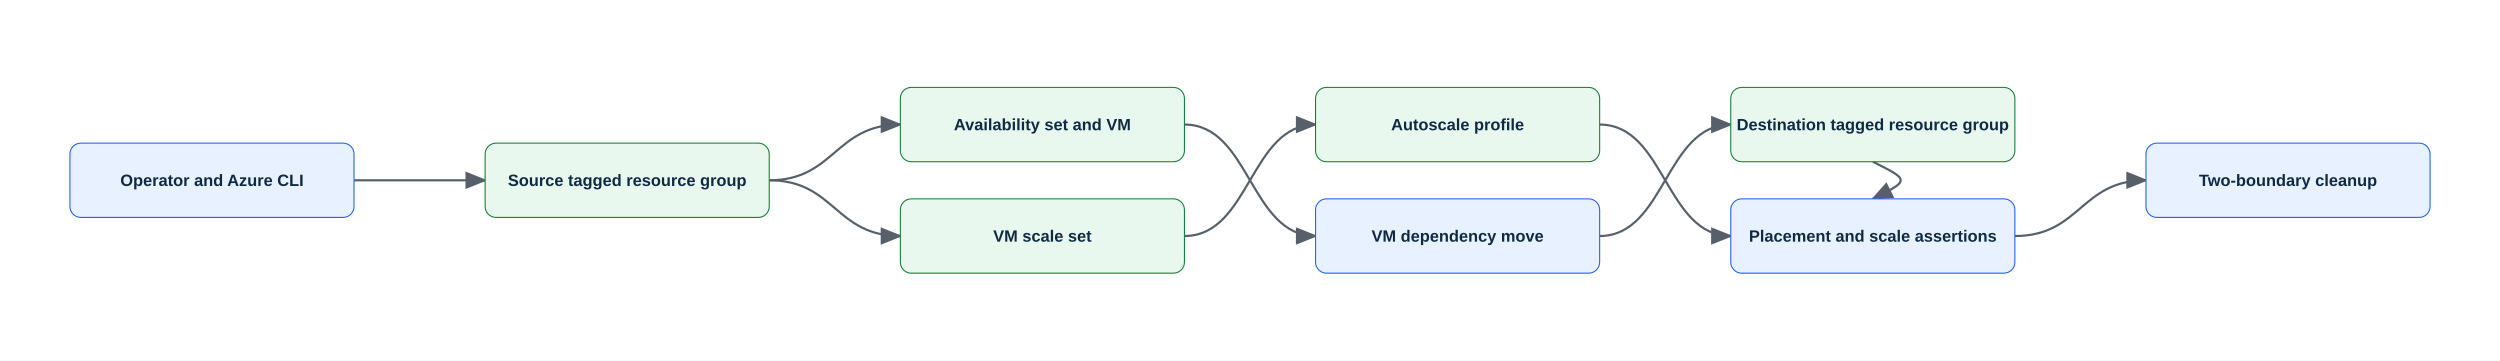
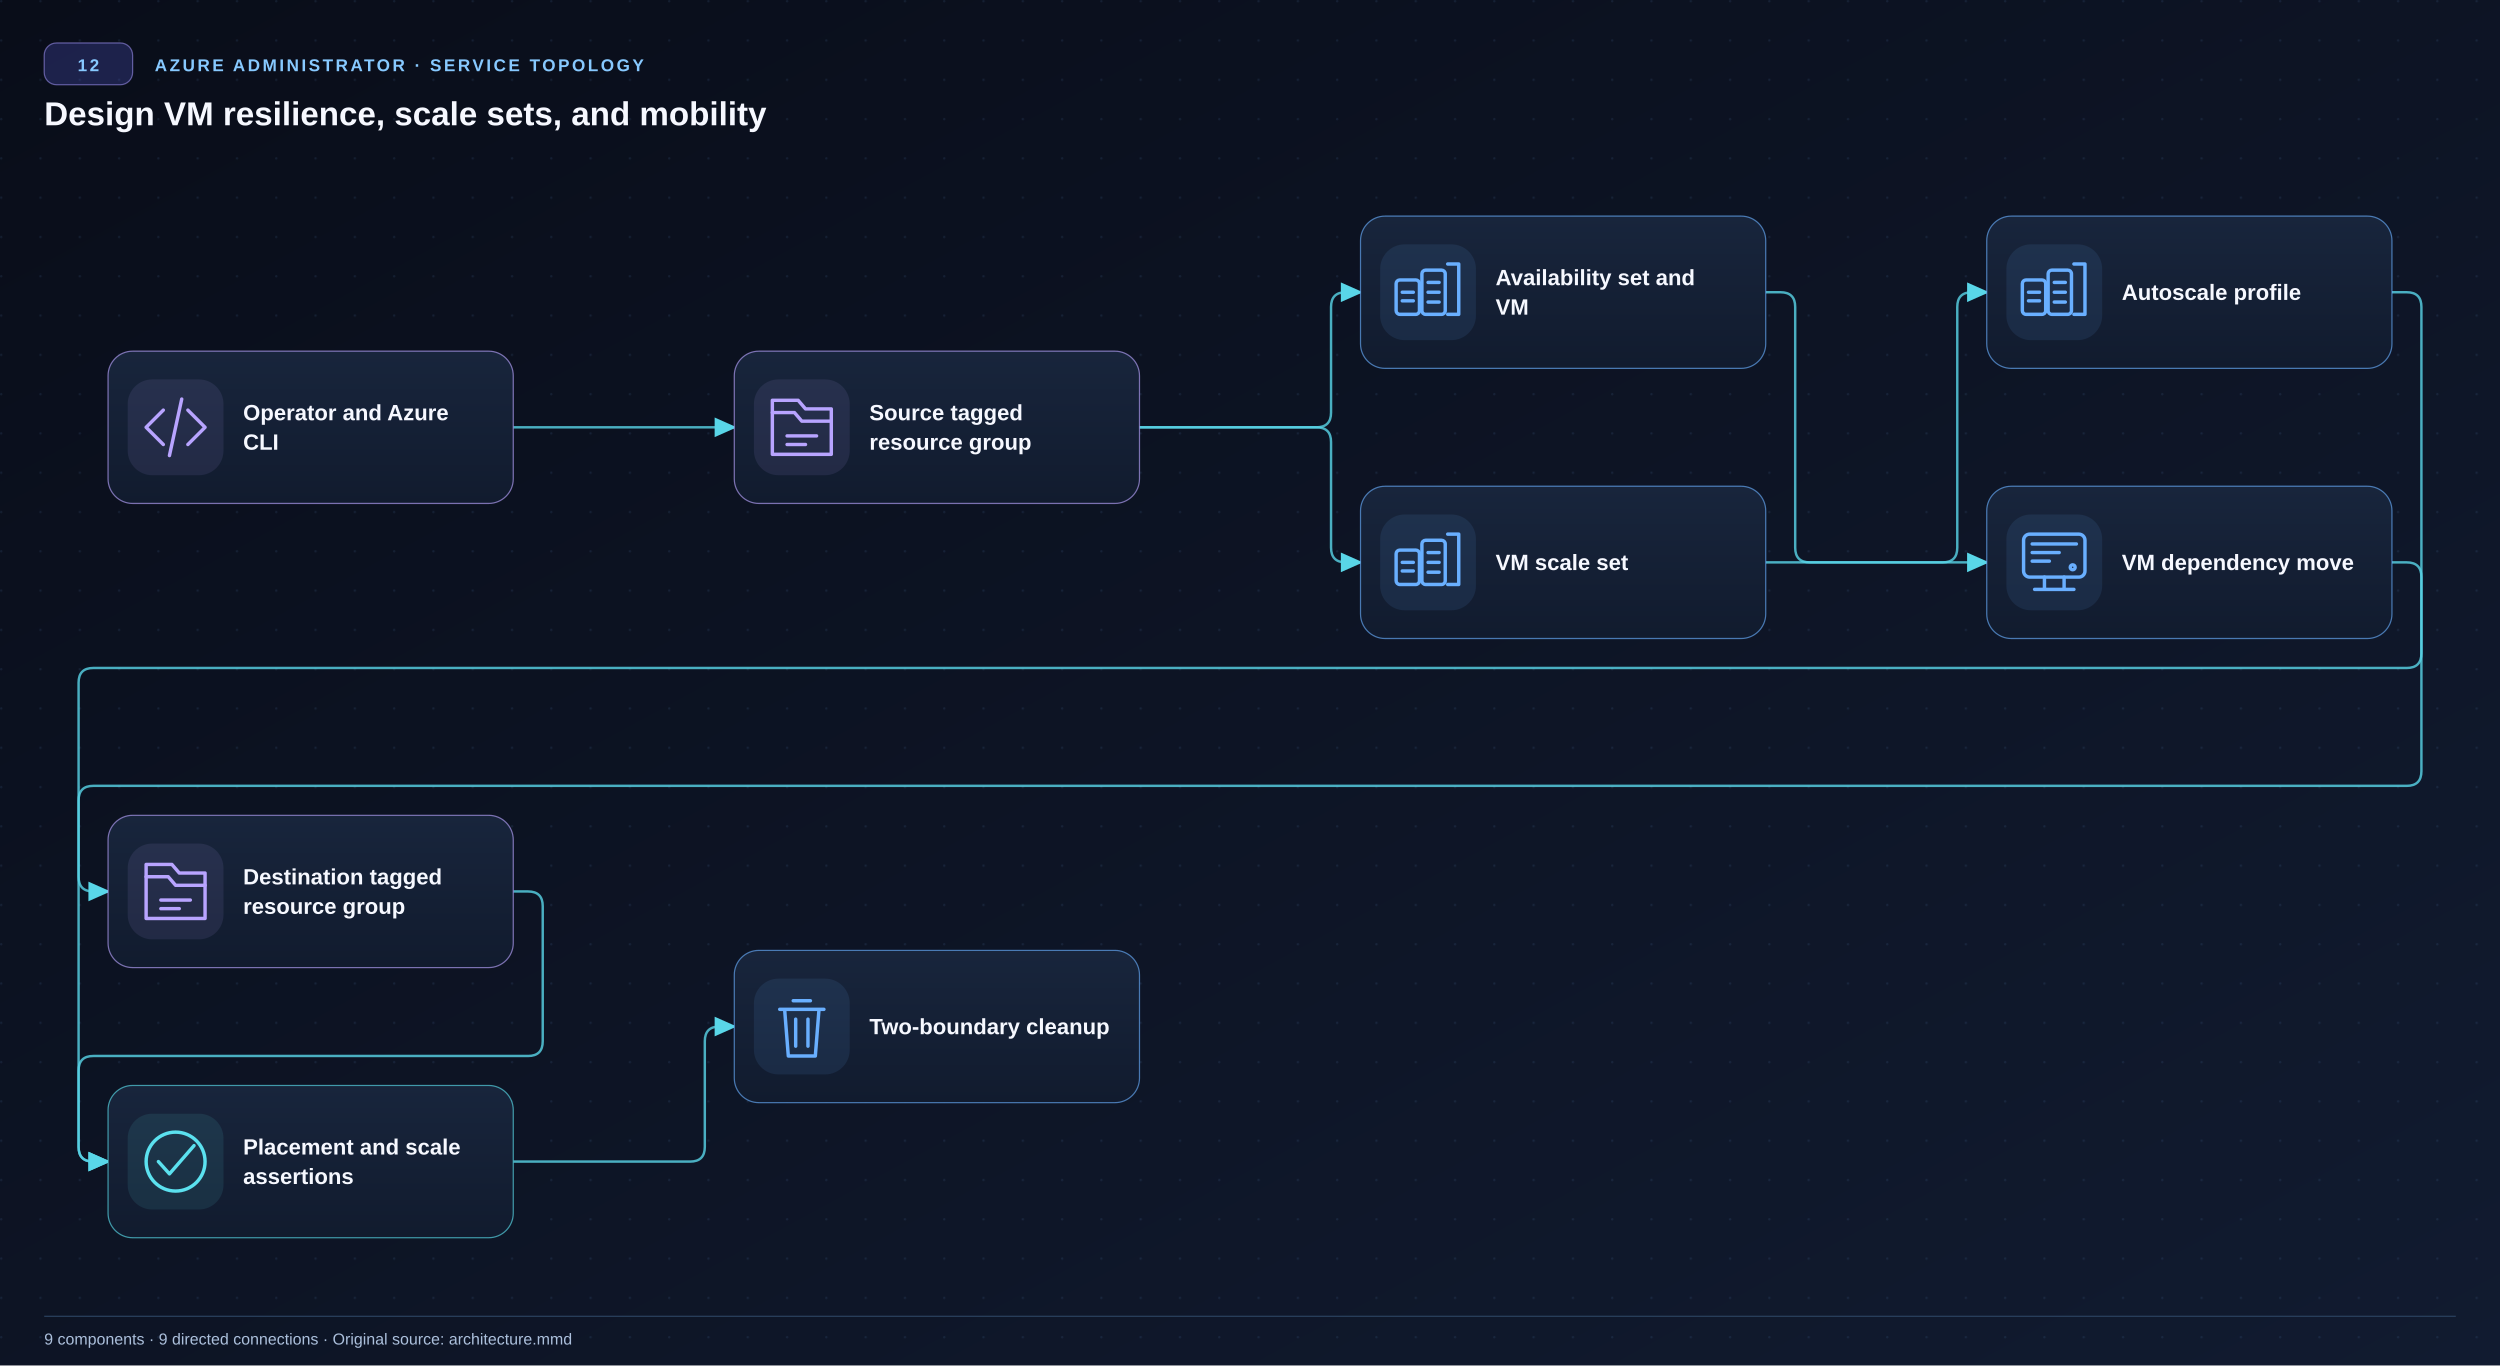
- <svg xmlns="http://www.w3.org/2000/svg" width="2288" height="330" viewBox="0 0 2288 330" role="img" aria-labelledby="lab12-title lab12-desc">
+ <svg xmlns="http://www.w3.org/2000/svg" width="2036" height="1112" viewBox="0 0 2036 1112" role="img" aria-labelledby="lab12-title lab12-desc">
  <defs>
-     <marker id="arrow" markerWidth="10" markerHeight="8" refX="9" refY="4" orient="auto" markerUnits="strokeWidth">
-       <path d="M 0 0 L 10 4 L 0 8 z" fill="#57606a" />
+     <linearGradient id="canvas-fill" x2="1" y2="1">
+       <stop stop-color="#090D19" />
+       <stop offset="1" stop-color="#111B30" />
+     </linearGradient>
+     <linearGradient id="card-fill" x2="0" y2="1">
+       <stop stop-color="#18253C" />
+       <stop offset="1" stop-color="#111B2E" />
+     </linearGradient>
+     <pattern id="grid" width="32" height="32" patternUnits="userSpaceOnUse">
+       <circle cx="1" cy="1" r="1" fill="#72A6E8" opacity=".10" />
+     </pattern>
+     <marker id="arrow" markerWidth="9" markerHeight="8" refX="8" refY="4" orient="auto" markerUnits="strokeWidth">
+       <path d="M0 0L9 4L0 8z" fill="#59D6E8" />
    </marker>
    <style>
-       .edge { fill: none; stroke: #57606a; stroke-width: 2; marker-end: url(#arrow); }
-       .edge-label-bg { fill: #ffffff; opacity: .94; }
-       .edge-label { fill: #57606a; font: 13px 'Segoe UI', Arial, sans-serif; text-anchor: middle; dominant-baseline: central; }
-       .node-label { font: 600 15px 'Segoe UI', Arial, sans-serif; text-anchor: middle; dominant-baseline: central; }
+       .edge { fill: none; stroke: #59D6E8; stroke-width: 2; stroke-opacity: .8; marker-end: url(#arrow); }
+       .node-label { fill: #F6F8FF; font: 600 18px 'Segoe UI', Arial, sans-serif; dominant-baseline: central; }
+       .edge-label { fill: #D9F8FD; font: 13px 'Segoe UI', Arial, sans-serif; text-anchor: middle; dominant-baseline: central; }
+       .heading { fill: #F6F8FF; font: 700 27px 'Segoe UI', Arial, sans-serif; }
+       .eyebrow { fill: #87C9FF; font: 600 14px 'Segoe UI', Arial, sans-serif; letter-spacing: 2px; }
+       .footer { fill: #ACC0DC; font: 13px 'Segoe UI', Arial, sans-serif; }
    </style>
  </defs>
-   <rect width="100%" height="100%" fill="#ffffff" />
+   <rect width="100%" height="100%" fill="url(#canvas-fill)" />
+   <rect width="100%" height="100%" fill="url(#grid)" />
  <g aria-hidden="true">
-     <path class="edge" d="M 324 165 C 384 165, 384 165, 444 165" />
-     <path class="edge" d="M 704 165 C 764 165, 764 114, 824 114" />
-     <path class="edge" d="M 704 165 C 764 165, 764 216, 824 216" />
-     <path class="edge" d="M 1084 216 C 1144 216, 1144 114, 1204 114" />
-     <path class="edge" d="M 1084 114 C 1144 114, 1144 216, 1204 216" />
-     <path class="edge" d="M 1464 216 C 1524 216, 1524 114, 1584 114" />
-     <path class="edge" d="M 1464 114 C 1524 114, 1524 216, 1584 216" />
-     <path class="edge" d="M 1714 148 C 1748 165, 1748 165, 1714 182" />
-     <path class="edge" d="M 1844 216 C 1904 216, 1904 165, 1964 165" />
-     <rect x="64" y="131" width="260" height="68" rx="10" fill="#e8f1ff" stroke="#2563eb" />
-     <text x="194" y="165" class="node-label" fill="#102a43">Operator and Azure CLI</text>
-     <rect x="444" y="131" width="260" height="68" rx="10" fill="#e9f8ef" stroke="#16803a" />
-     <text x="574" y="165" class="node-label" fill="#102a43">Source tagged resource group</text>
-     <rect x="824" y="80" width="260" height="68" rx="10" fill="#e9f8ef" stroke="#16803a" />
-     <text x="954" y="114" class="node-label" fill="#102a43">Availability set and VM</text>
-     <rect x="824" y="182" width="260" height="68" rx="10" fill="#e9f8ef" stroke="#16803a" />
-     <text x="954" y="216" class="node-label" fill="#102a43">VM scale set</text>
-     <rect x="1204" y="80" width="260" height="68" rx="10" fill="#e9f8ef" stroke="#16803a" />
-     <text x="1334" y="114" class="node-label" fill="#102a43">Autoscale profile</text>
-     <rect x="1204" y="182" width="260" height="68" rx="10" fill="#e8f1ff" stroke="#2563eb" />
-     <text x="1334" y="216" class="node-label" fill="#102a43">VM dependency move</text>
-     <rect x="1584" y="80" width="260" height="68" rx="10" fill="#e9f8ef" stroke="#16803a" />
-     <text x="1714" y="114" class="node-label" fill="#102a43">Destination tagged resource group</text>
-     <rect x="1584" y="182" width="260" height="68" rx="10" fill="#e8f1ff" stroke="#2563eb" />
-     <text x="1714" y="216" class="node-label" fill="#102a43">Placement and scale assertions</text>
-     <rect x="1964" y="131" width="260" height="68" rx="10" fill="#e8f1ff" stroke="#2563eb" />
-     <text x="2094" y="165" class="node-label" fill="#102a43">Two-boundary cleanup</text>
+     <rect x="36" y="35" width="72" height="34" rx="10" fill="#6366F1" fill-opacity=".23" stroke="#A295F9" stroke-opacity=".55" />
+     <text x="72" y="58" class="eyebrow" text-anchor="middle">12</text>
+     <text x="126" y="58" class="eyebrow">AZURE ADMINISTRATOR · SERVICE TOPOLOGY</text>
+     <text x="36" y="102" class="heading">Design VM resilience, scale sets, and mobility</text>
+     <path id="edge-0" data-source="A" data-target="S" class="edge" d="M 418 348 L 598 348" />
+     <path id="edge-1" data-source="S" data-target="AV" class="edge" d="M 928 348 L 1072 348 Q 1084 348 1084 336 L 1084 250 Q 1084 238 1096 238 L 1108 238" />
+     <path id="edge-2" data-source="S" data-target="SS" class="edge" d="M 928 348 L 1072 348 Q 1084 348 1084 360 L 1084 446 Q 1084 458 1096 458 L 1108 458" />
+     <path id="edge-3" data-source="SS" data-target="AS" class="edge" d="M 1438 458 L 1582 458 Q 1594 458 1594 446 L 1594 250 Q 1594 238 1606 238 L 1618 238" />
+     <path id="edge-4" data-source="AV" data-target="M" class="edge" d="M 1438 238 L 1450 238 Q 1462 238 1462 250 L 1462 446 Q 1462 458 1474 458 L 1618 458" />
+     <path id="edge-5" data-source="M" data-target="T" class="edge" d="M 1948 458 L 1960 458 Q 1972 458 1972 470 L 1972 628 Q 1972 640 1960 640 L 76 640 Q 64 640 64 652 L 64 714 Q 64 726 76 726 L 88 726" />
+     <path id="edge-6" data-source="AS" data-target="V" class="edge" d="M 1948 238 L 1960 238 Q 1972 238 1972 250 L 1972 532 Q 1972 544 1960 544 L 76 544 Q 64 544 64 556 L 64 934 Q 64 946 76 946 L 88 946" />
+     <path id="edge-7" data-source="T" data-target="V" class="edge" d="M 418 726 L 430 726 Q 442 726 442 738 L 442 848 Q 442 860 430 860 L 76 860 Q 64 860 64 872 L 64 934 Q 64 946 76 946 L 88 946" />
+     <path id="edge-8" data-source="V" data-target="C" class="edge" d="M 418 946 L 562 946 Q 574 946 574 934 L 574 848 Q 574 836 586 836 L 598 836" />
+     <g id="node-A" data-service-icon="code">
+       <rect x="88" y="286" width="330" height="124" rx="20" fill="url(#card-fill)" stroke="#B8A4FF" stroke-opacity=".64" />
+       <rect x="104" y="309" width="78" height="78" rx="20" fill="#B8A4FF" fill-opacity=".10" />
+       <g transform="translate(111 316)" fill="none" stroke="#B8A4FF" stroke-width="2.8" stroke-linecap="round" stroke-linejoin="round">
+         <path d="M22 18L8 32l14 14M42 18l14 14-14 14M37 9L27 55" />
+       </g>
+       <text x="198" y="336" class="node-label">Operator and Azure</text>
+       <text x="198" y="360" class="node-label">CLI</text>
+     </g>
+     <g id="node-S" data-service-icon="scope">
+       <rect x="598" y="286" width="330" height="124" rx="20" fill="url(#card-fill)" stroke="#B8A4FF" stroke-opacity=".64" />
+       <rect x="614" y="309" width="78" height="78" rx="20" fill="#B8A4FF" fill-opacity=".10" />
+       <g transform="translate(621 316)" fill="none" stroke="#B8A4FF" stroke-width="2.8" stroke-linecap="round" stroke-linejoin="round">
+         <path d="M8 20h18l6 7h24v27H8z" />
+         <path d="M8 20V10h21l6 7h21v10M20 39h24M20 46h15" />
+       </g>
+       <text x="708" y="336" class="node-label">Source tagged</text>
+       <text x="708" y="360" class="node-label">resource group</text>
+     </g>
+     <g id="node-AV" data-service-icon="scale">
+       <rect x="1108" y="176" width="330" height="124" rx="20" fill="url(#card-fill)" stroke="#69AFFF" stroke-opacity=".64" />
+       <rect x="1124" y="199" width="78" height="78" rx="20" fill="#69AFFF" fill-opacity=".10" />
+       <g transform="translate(1131 206)" fill="none" stroke="#69AFFF" stroke-width="2.8" stroke-linecap="round" stroke-linejoin="round">
+         <rect x="6" y="22" width="19" height="28" rx="3" />
+         <rect x="27" y="14" width="19" height="36" rx="3" />
+         <path d="M48 9h9v41h-9M11 32h9M11 39h9M32 24h9M32 32h9M32 40h9" />
+       </g>
+       <text x="1218" y="226" class="node-label">Availability set and</text>
+       <text x="1218" y="250" class="node-label">VM</text>
+     </g>
+     <g id="node-SS" data-service-icon="scale">
+       <rect x="1108" y="396" width="330" height="124" rx="20" fill="url(#card-fill)" stroke="#69AFFF" stroke-opacity=".64" />
+       <rect x="1124" y="419" width="78" height="78" rx="20" fill="#69AFFF" fill-opacity=".10" />
+       <g transform="translate(1131 426)" fill="none" stroke="#69AFFF" stroke-width="2.8" stroke-linecap="round" stroke-linejoin="round">
+         <rect x="6" y="22" width="19" height="28" rx="3" />
+         <rect x="27" y="14" width="19" height="36" rx="3" />
+         <path d="M48 9h9v41h-9M11 32h9M11 39h9M32 24h9M32 32h9M32 40h9" />
+       </g>
+       <text x="1218" y="458" class="node-label">VM scale set</text>
+     </g>
+     <g id="node-AS" data-service-icon="scale">
+       <rect x="1618" y="176" width="330" height="124" rx="20" fill="url(#card-fill)" stroke="#69AFFF" stroke-opacity=".64" />
+       <rect x="1634" y="199" width="78" height="78" rx="20" fill="#69AFFF" fill-opacity=".10" />
+       <g transform="translate(1641 206)" fill="none" stroke="#69AFFF" stroke-width="2.8" stroke-linecap="round" stroke-linejoin="round">
+         <rect x="6" y="22" width="19" height="28" rx="3" />
+         <rect x="27" y="14" width="19" height="36" rx="3" />
+         <path d="M48 9h9v41h-9M11 32h9M11 39h9M32 24h9M32 32h9M32 40h9" />
+       </g>
+       <text x="1728" y="238" class="node-label">Autoscale profile</text>
+     </g>
+     <g id="node-M" data-service-icon="vm">
+       <rect x="1618" y="396" width="330" height="124" rx="20" fill="url(#card-fill)" stroke="#69AFFF" stroke-opacity=".64" />
+       <rect x="1634" y="419" width="78" height="78" rx="20" fill="#69AFFF" fill-opacity=".10" />
+       <g transform="translate(1641 426)" fill="none" stroke="#69AFFF" stroke-width="2.8" stroke-linecap="round" stroke-linejoin="round">
+         <rect x="7" y="9" width="50" height="35" rx="5" />
+         <path d="M24 44v9M40 44v9M16 54h32M14 17h36M14 24h22M14 31h14" />
+         <circle cx="47" cy="36" r="2" />
+       </g>
+       <text x="1728" y="458" class="node-label">VM dependency move</text>
+     </g>
+     <g id="node-T" data-service-icon="scope">
+       <rect x="88" y="664" width="330" height="124" rx="20" fill="url(#card-fill)" stroke="#B8A4FF" stroke-opacity=".64" />
+       <rect x="104" y="687" width="78" height="78" rx="20" fill="#B8A4FF" fill-opacity=".10" />
+       <g transform="translate(111 694)" fill="none" stroke="#B8A4FF" stroke-width="2.8" stroke-linecap="round" stroke-linejoin="round">
+         <path d="M8 20h18l6 7h24v27H8z" />
+         <path d="M8 20V10h21l6 7h21v10M20 39h24M20 46h15" />
+       </g>
+       <text x="198" y="714" class="node-label">Destination tagged</text>
+       <text x="198" y="738" class="node-label">resource group</text>
+     </g>
+     <g id="node-V" data-service-icon="check">
+       <rect x="88" y="884" width="330" height="124" rx="20" fill="url(#card-fill)" stroke="#5BE1EF" stroke-opacity=".64" />
+       <rect x="104" y="907" width="78" height="78" rx="20" fill="#5BE1EF" fill-opacity=".10" />
+       <g transform="translate(111 914)" fill="none" stroke="#5BE1EF" stroke-width="2.8" stroke-linecap="round" stroke-linejoin="round">
+         <circle cx="32" cy="32" r="24" />
+         <path d="M18 32l9 10 20-23" />
+       </g>
+       <text x="198" y="934" class="node-label">Placement and scale</text>
+       <text x="198" y="958" class="node-label">assertions</text>
+     </g>
+     <g id="node-C" data-service-icon="cleanup">
+       <rect x="598" y="774" width="330" height="124" rx="20" fill="url(#card-fill)" stroke="#69AFFF" stroke-opacity=".64" />
+       <rect x="614" y="797" width="78" height="78" rx="20" fill="#69AFFF" fill-opacity=".10" />
+       <g transform="translate(621 804)" fill="none" stroke="#69AFFF" stroke-width="2.8" stroke-linecap="round" stroke-linejoin="round">
+         <path d="M14 18h36M25 11h14M18 18l3 38h22l3-38M27 26v22M37 26v22" />
+       </g>
+       <text x="708" y="836" class="node-label">Two-boundary cleanup</text>
+     </g>
+     <path d="M36 1072H2000" stroke="#29405D" />
+     <text x="36" y="1095" class="footer">9 components · 9 directed connections · Original source: architecture.mmd</text>
  </g>
</svg>
